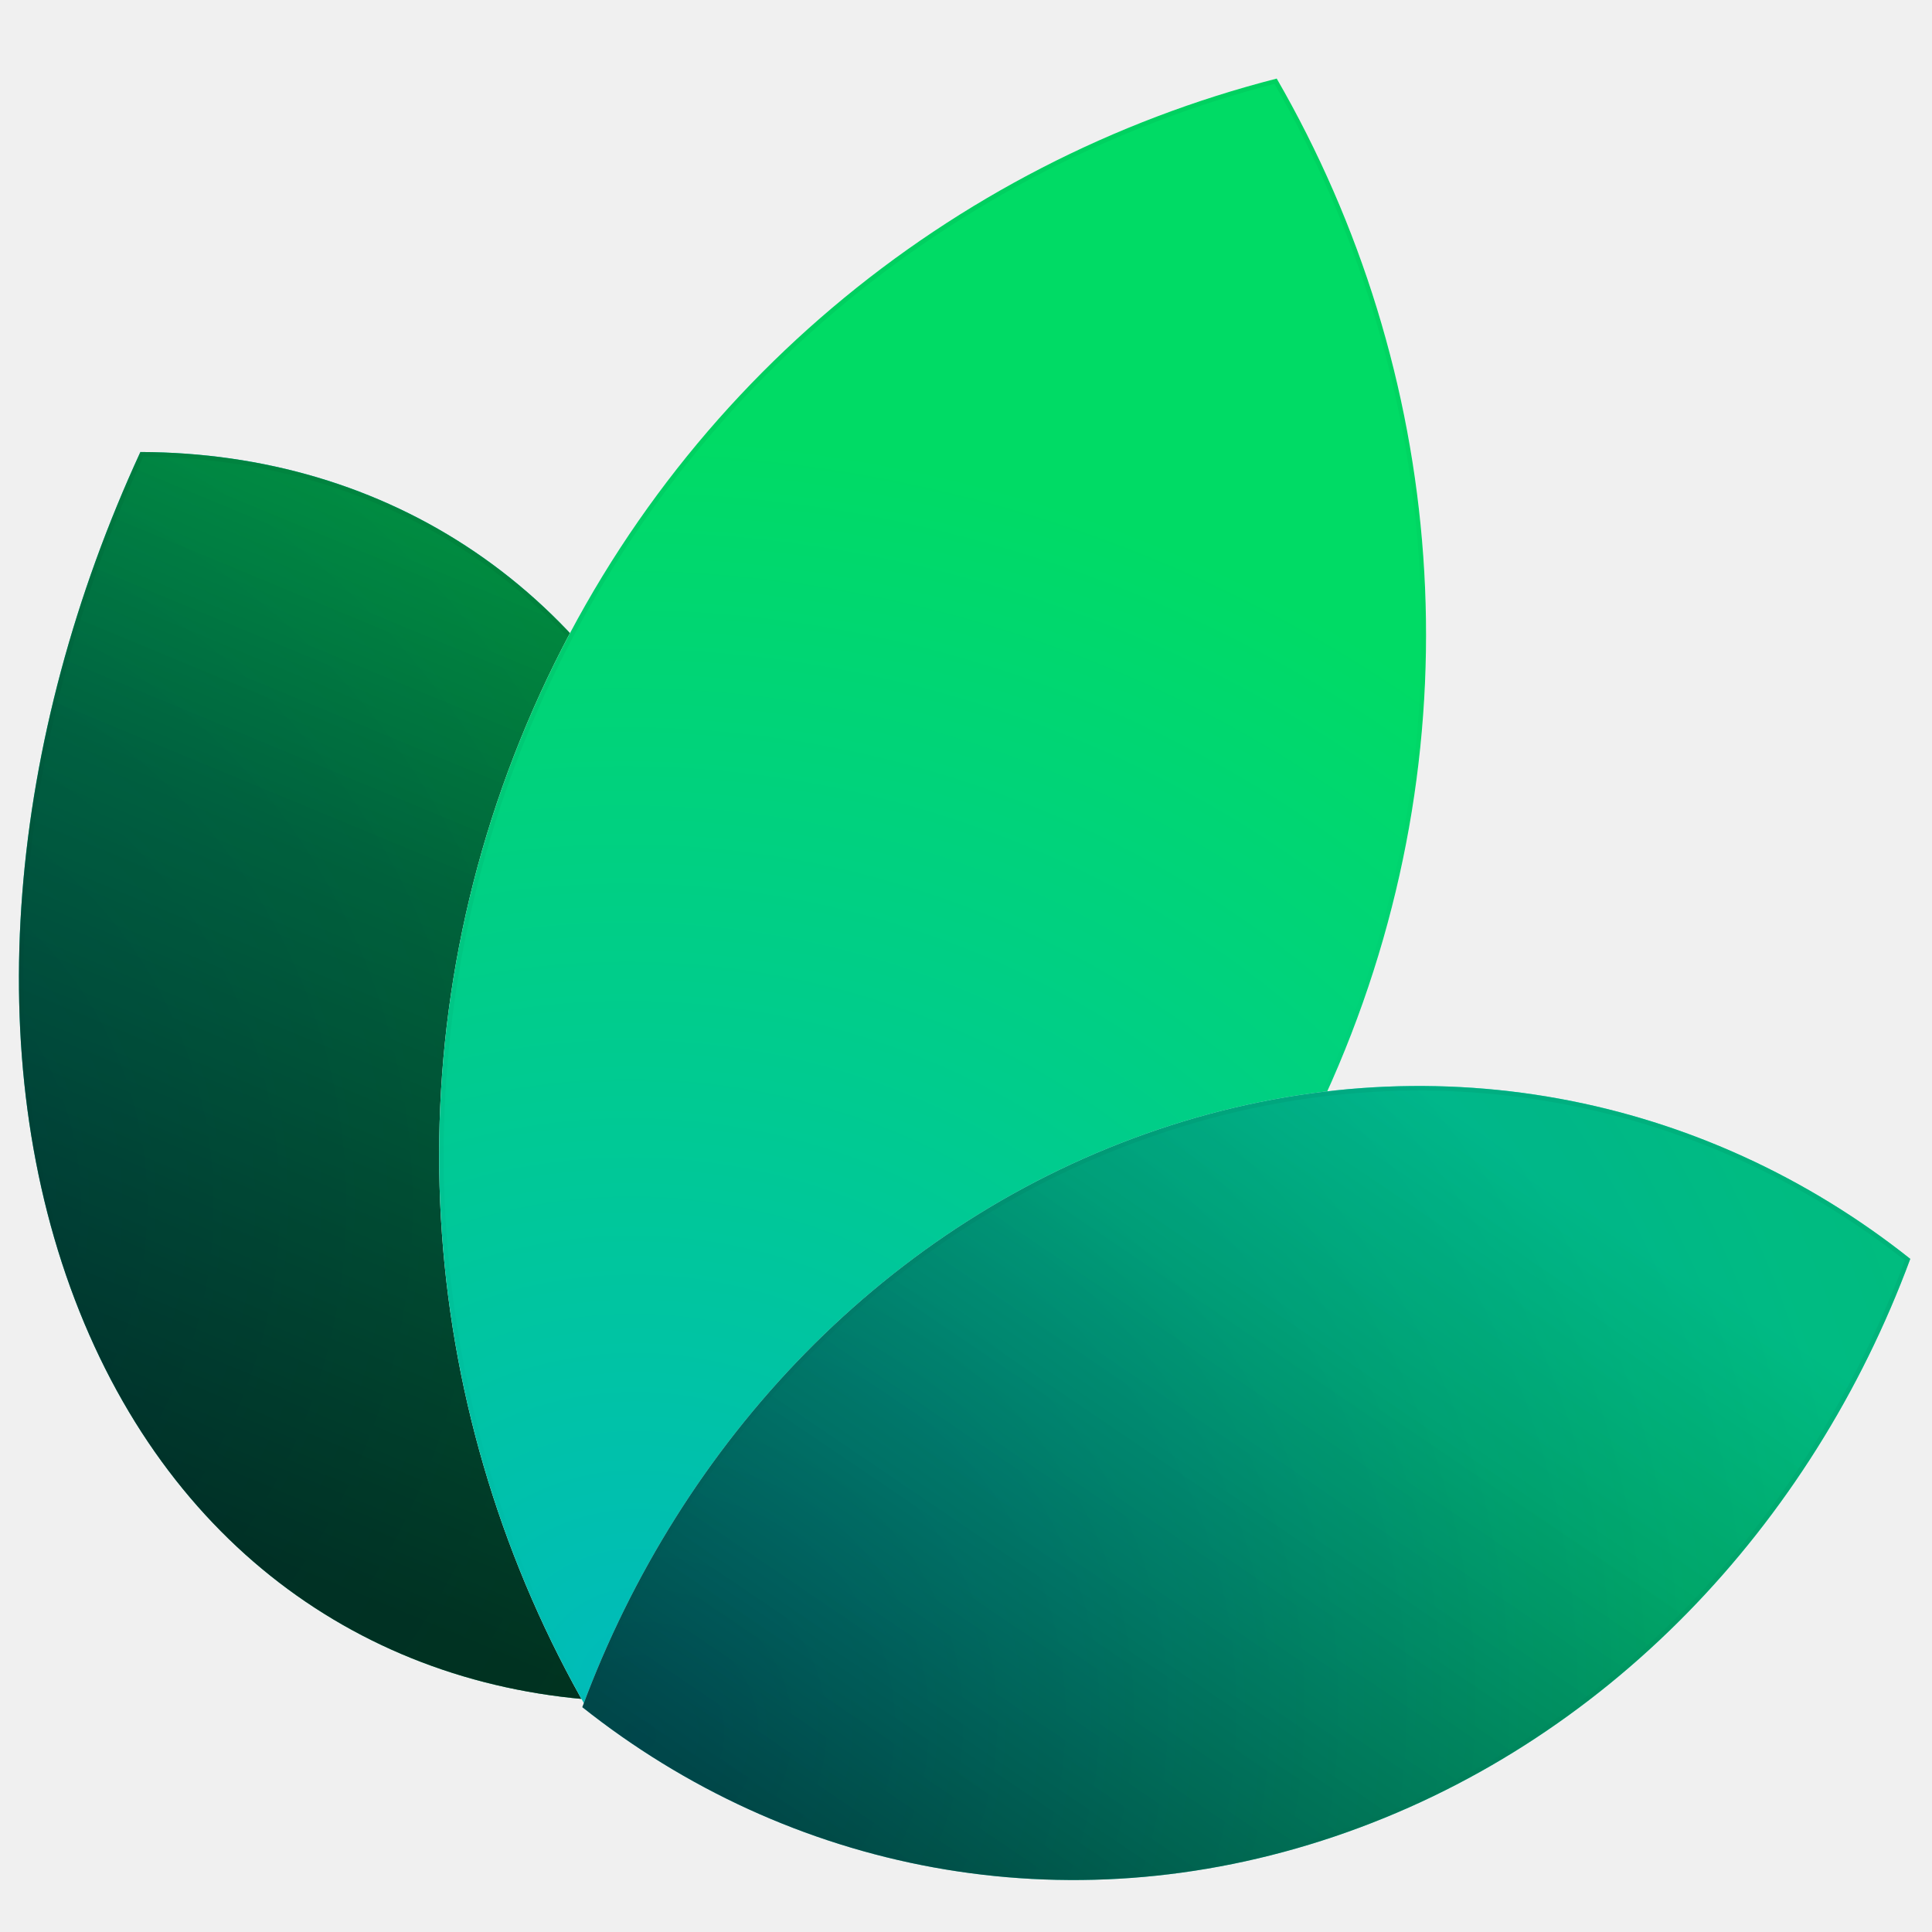
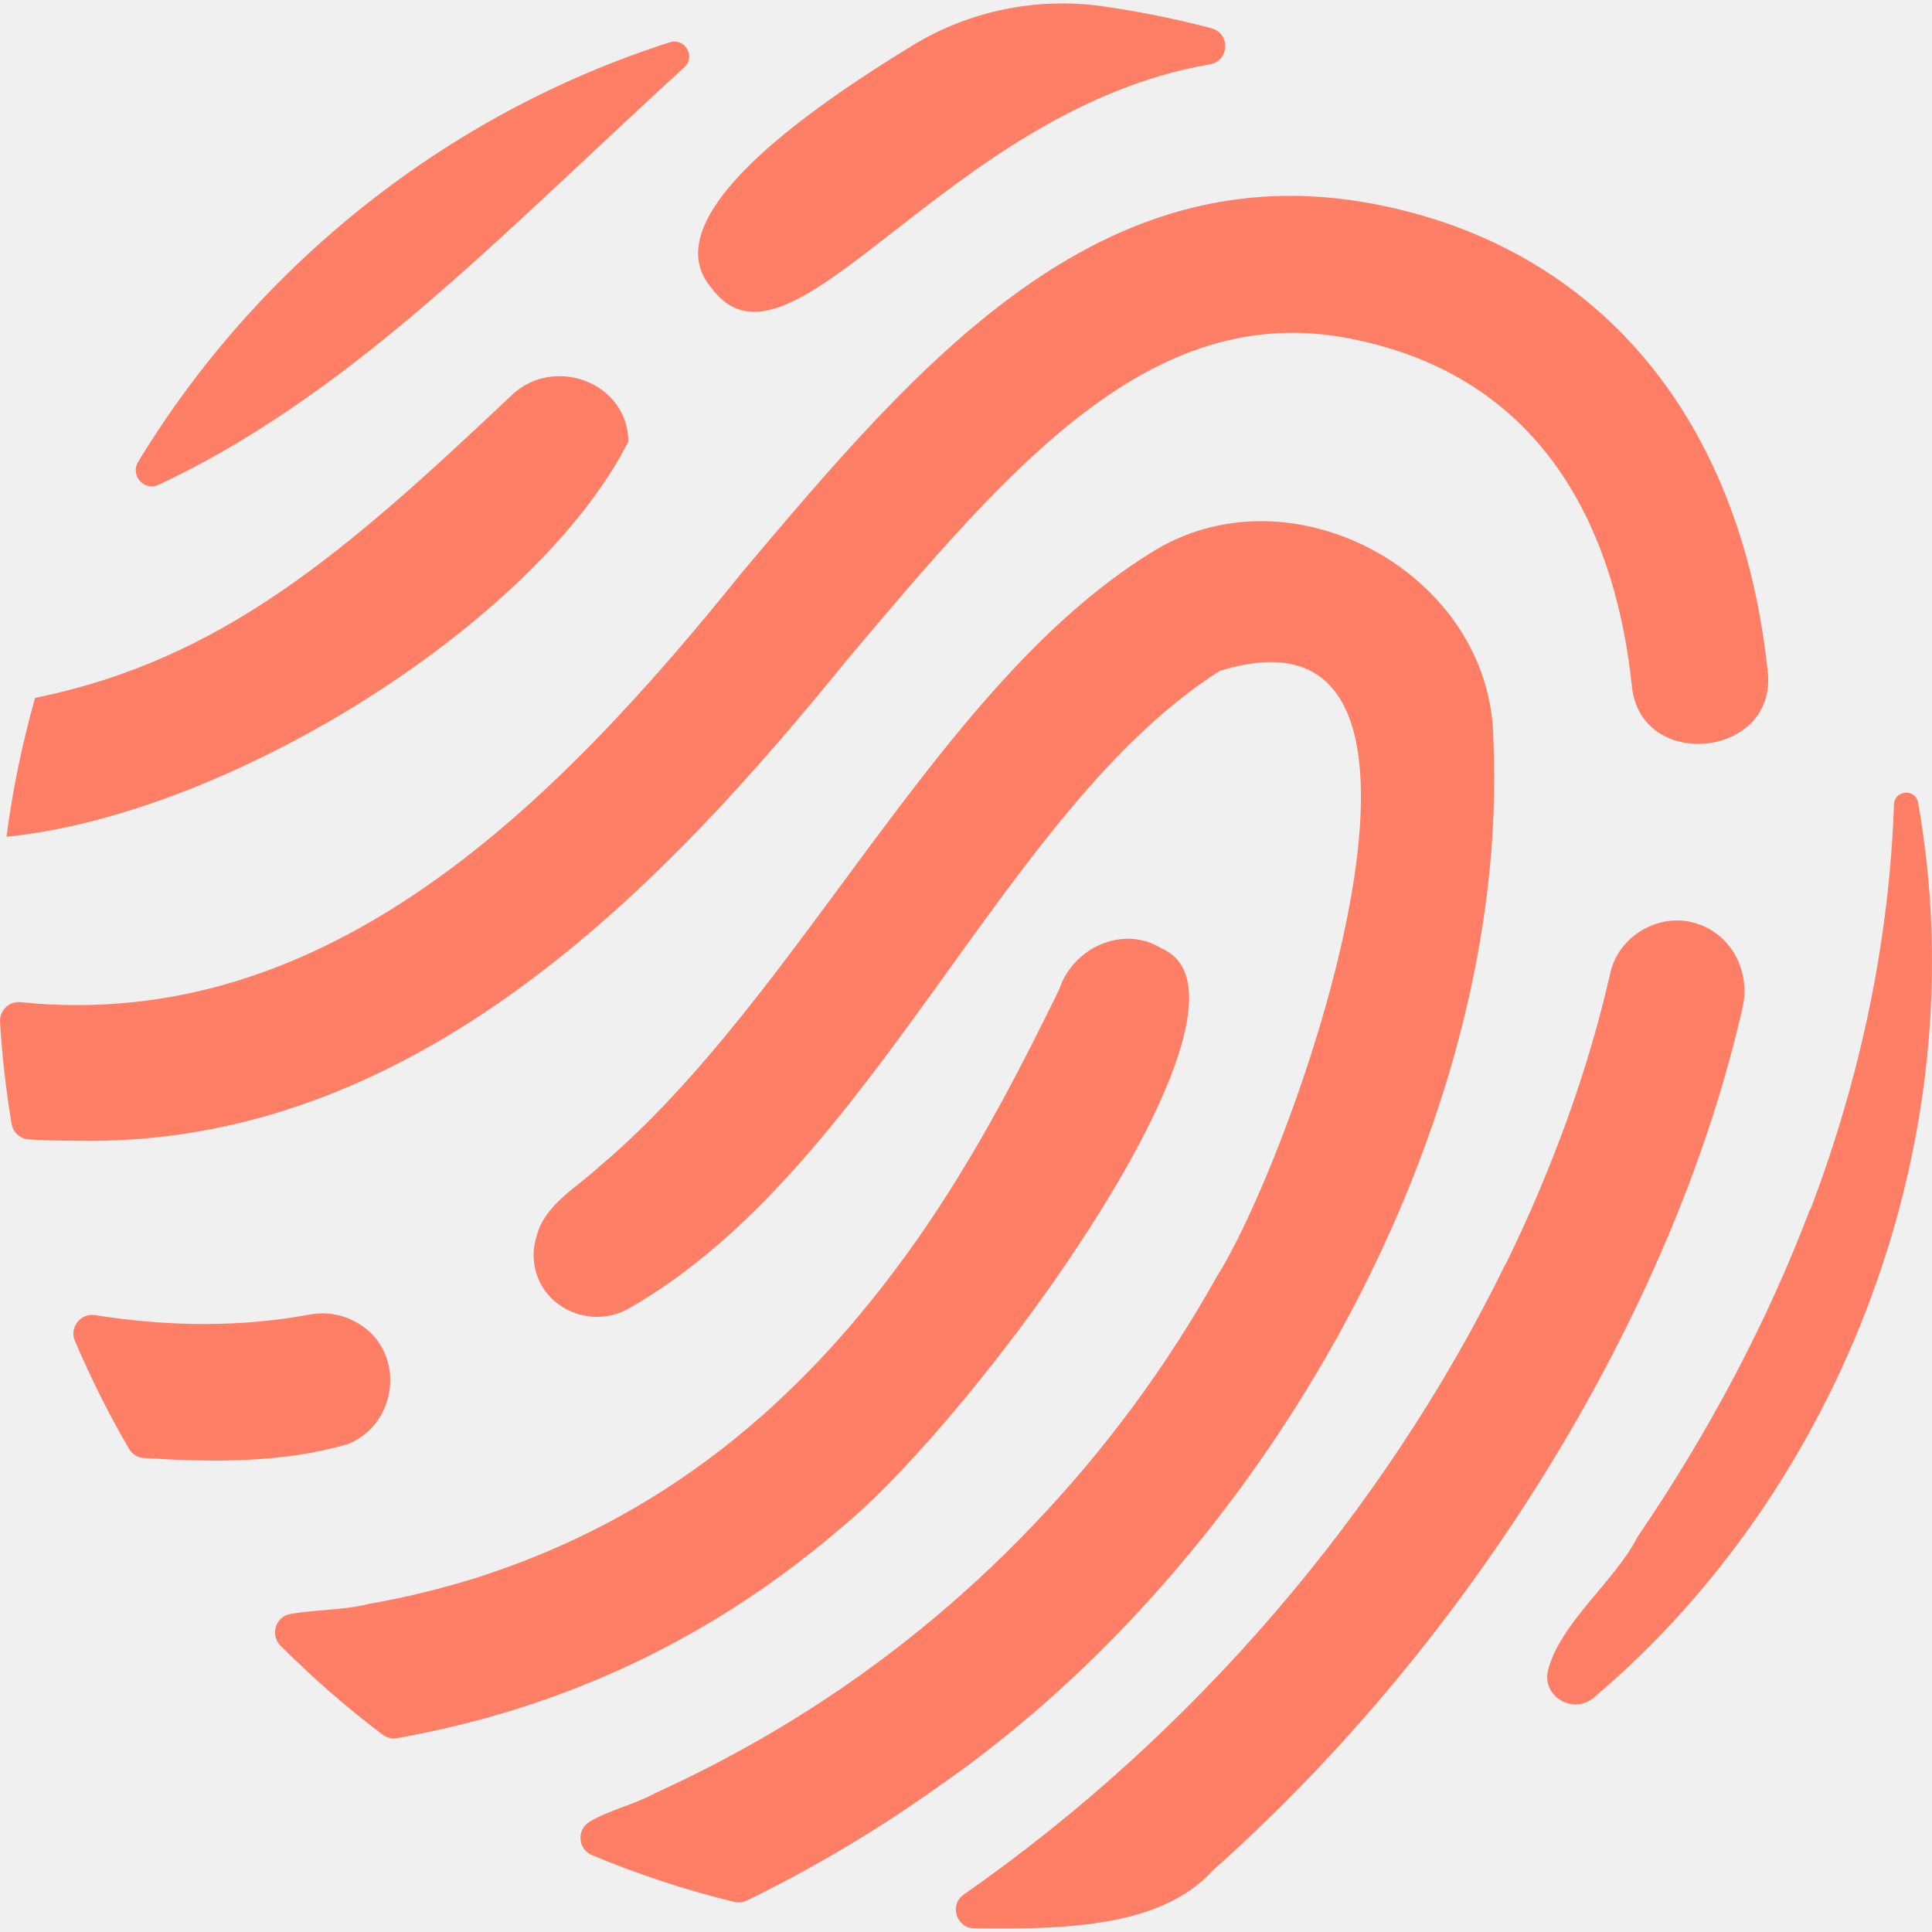
- <svg xmlns="http://www.w3.org/2000/svg" width="24" height="24" viewBox="0 0 24 24" fill="none">
-   <path d="M7.953 21.139C4.896 21.13 2.255 19.458 0.987 16.29C-0.28 13.121 0.109 9.163 1.744 5.615C4.801 5.624 7.442 7.296 8.71 10.465C9.977 13.633 9.588 17.591 7.953 21.139Z" fill="white" />
-   <path d="M7.953 21.139C4.896 21.13 2.255 19.458 0.987 16.29C-0.28 13.121 0.109 9.163 1.744 5.615C4.801 5.624 7.442 7.296 8.71 10.465C9.977 13.633 9.588 17.591 7.953 21.139Z" fill="url(#paint0_radial_101_2703)" />
-   <path d="M7.953 21.139C4.896 21.13 2.255 19.458 0.987 16.29C-0.28 13.121 0.109 9.163 1.744 5.615C4.801 5.624 7.442 7.296 8.71 10.465C9.977 13.633 9.588 17.591 7.953 21.139Z" fill="black" fill-opacity="0.5" style="mix-blend-mode:hard-light" />
-   <path d="M7.953 21.139C4.896 21.13 2.255 19.458 0.987 16.29C-0.28 13.121 0.109 9.163 1.744 5.615C4.801 5.624 7.442 7.296 8.71 10.465C9.977 13.633 9.588 17.591 7.953 21.139Z" fill="url(#paint1_linear_101_2703)" fill-opacity="0.5" style="mix-blend-mode:hard-light" />
-   <path d="M8.684 10.476C9.945 13.63 9.561 17.572 7.935 21.111C4.897 21.096 2.274 19.431 1.013 16.279C-0.248 13.124 0.136 9.182 1.762 5.643C4.8 5.659 7.423 7.324 8.684 10.476Z" stroke="url(#paint2_linear_101_2703)" stroke-opacity="0.05" stroke-width="0.056" />
-   <path d="M7.31 21.257C11.354 20.221 14.884 17.375 16.628 13.236C18.373 9.097 17.945 4.587 15.86 0.976C11.816 2.012 8.287 4.858 6.542 8.998C4.797 13.137 5.225 17.646 7.31 21.257Z" fill="white" />
-   <path d="M7.31 21.257C11.354 20.221 14.884 17.375 16.628 13.236C18.373 9.097 17.945 4.587 15.86 0.976C11.816 2.012 8.287 4.858 6.542 8.998C4.797 13.137 5.225 17.646 7.31 21.257Z" fill="url(#paint3_radial_101_2703)" />
-   <path d="M16.603 13.225C14.864 17.349 11.351 20.187 7.324 21.225C5.253 17.624 4.829 13.132 6.568 9.009C8.306 4.885 11.819 2.047 15.846 1.009C17.918 4.61 18.341 9.101 16.603 13.225Z" stroke="url(#paint4_linear_101_2703)" stroke-opacity="0.05" stroke-width="0.056" />
-   <path d="M7.234 21.207C9.789 23.237 13.21 23.951 16.577 22.814C19.944 21.677 22.506 18.945 23.73 15.638C21.175 13.608 17.754 12.894 14.387 14.031C11.02 15.168 8.458 17.901 7.234 21.207Z" fill="white" />
-   <path d="M7.234 21.207C9.789 23.237 13.21 23.951 16.577 22.814C19.944 21.677 22.506 18.945 23.73 15.638C21.175 13.608 17.754 12.894 14.387 14.031C11.02 15.168 8.458 17.901 7.234 21.207Z" fill="url(#paint5_radial_101_2703)" />
-   <path d="M7.234 21.207C9.789 23.237 13.21 23.951 16.577 22.814C19.944 21.677 22.506 18.945 23.73 15.638C21.175 13.608 17.754 12.894 14.387 14.031C11.02 15.168 8.458 17.901 7.234 21.207Z" fill="black" fill-opacity="0.2" style="mix-blend-mode:hard-light" />
-   <path d="M7.234 21.207C9.789 23.237 13.21 23.951 16.577 22.814C19.944 21.677 22.506 18.945 23.73 15.638C21.175 13.608 17.754 12.894 14.387 14.031C11.02 15.168 8.458 17.901 7.234 21.207Z" fill="url(#paint6_linear_101_2703)" fill-opacity="0.5" style="mix-blend-mode:hard-light" />
-   <path d="M16.568 22.787C13.218 23.918 9.814 23.212 7.267 21.198C8.492 17.907 11.044 15.189 14.396 14.058C17.747 12.927 21.15 13.633 23.697 15.648C22.472 18.938 19.92 21.656 16.568 22.787Z" stroke="url(#paint7_linear_101_2703)" stroke-opacity="0.05" stroke-width="0.056" />
-   <defs>
-     <radialGradient id="paint0_radial_101_2703" cx="0" cy="0" r="1" gradientUnits="userSpaceOnUse" gradientTransform="translate(-3.00503 15.023) rotate(-10.029) scale(17.9572 17.784)">
-       <stop stop-color="#00B0BB" />
-       <stop offset="1" stop-color="#00DB65" />
-     </radialGradient>
-     <linearGradient id="paint1_linear_101_2703" x1="7.39" y1="4.813" x2="1.63" y2="18.689" gradientUnits="userSpaceOnUse">
-       <stop stop-color="#18E299" />
-       <stop offset="1" />
-     </linearGradient>
-     <linearGradient id="paint2_linear_101_2703" x1="7.948" y1="8.016" x2="1.761" y2="18.746" gradientUnits="userSpaceOnUse">
-       <stop />
-       <stop offset="1" stop-opacity="0" />
-     </linearGradient>
-     <radialGradient id="paint3_radial_101_2703" cx="0" cy="0" r="1" gradientUnits="userSpaceOnUse" gradientTransform="translate(8.11404 20.8822) rotate(-75.7542) scale(21.6246 23.7772)">
-       <stop stop-color="#00BBBB" />
-       <stop offset="0.713" stop-color="#00DB65" />
-     </radialGradient>
-     <linearGradient id="paint4_linear_101_2703" x1="7.602" y1="5.871" x2="15.556" y2="16.372" gradientUnits="userSpaceOnUse">
-       <stop />
-       <stop offset="1" stop-opacity="0" />
-     </linearGradient>
-     <radialGradient id="paint5_radial_101_2703" cx="0" cy="0" r="1" gradientUnits="userSpaceOnUse" gradientTransform="translate(7.84537 21.5181) rotate(-20.3525) scale(18.5603 17.32)">
-       <stop stop-color="#00B0BB" />
-       <stop offset="1" stop-color="#00DB65" />
-     </radialGradient>
-     <linearGradient id="paint6_linear_101_2703" x1="16.808" y1="13.007" x2="10.041" y2="22.994" gradientUnits="userSpaceOnUse">
-       <stop stop-color="#00B1BC" />
-       <stop offset="1" />
-     </linearGradient>
-     <linearGradient id="paint7_linear_101_2703" x1="16.808" y1="13.007" x2="14.169" y2="23.841" gradientUnits="userSpaceOnUse">
-       <stop />
-       <stop offset="1" stop-opacity="0" />
-     </linearGradient>
+ <svg xmlns="http://www.w3.org/2000/svg" id="Camada_1" data-name="Camada 1" viewBox="0 0 1000 1000" version="1.1" width="1000" height="1000">
+   <defs id="defs1">
+     <style id="style1">
+       .cls-1 {
+         fill: #ff7f66;
+         stroke-width: 0px;
+       }
+     </style>
  </defs>
+   <g id="g9" transform="matrix(0.5603806,0,0,0.5603806,-217.2976,-217.2978)">
+     <path class="cls-1" d="m 968.17,795.62 c -0.32,-55.11 -70.48,-81 -109.66,-41.06 -153.44,145.05 -266.4,242.79 -438.34,277.8 -11.85,41.96 -20.76,84.82 -26.42,128.29 207.13,-20.84 489.5,-198.02 574.42,-365.03 z" id="path1" />
+     <path class="cls-1" d="m 933.29,530.31 c 28.41,-26.65 57.2,-53.67 86.47,-80.29 10.92,-9.93 0.64,-27.63 -13.42,-23.14 -204.02,65.12 -380.18,204.81 -491,387.53 -7.59,12.51 5.69,27.37 18.93,21.15 C 686.04,764.35 809.01,646.2 933.29,530.31 Z" id="path2" />
+     <path class="cls-1" d="m 914.25,1949.12 c 91.02,-34.72 175.43,-85.73 249.33,-149.25 126.14,-102.45 407.07,-486.96 297.79,-535.73 -35.93,-22.75 -82.65,-1.27 -95.34,37.7 -31.08,63.05 -73.39,148.89 -133.26,233.88 h -0.05 c -106.85,151.26 -235.8,255.38 -405.34,309.51 -31.74,9.89 -65.86,18.28 -98.92,23.96 -23.13,5.98 -48.87,5.13 -72.6,9.37 -13.65,2.44 -18.8,19.42 -9,29.23 29.46,29.52 60.96,57.01 94.24,82.17 3.86,2.92 8.81,4.1 13.58,3.24 54.74,-9.81 107.63,-24.21 159.57,-44.09 z" id="path3" />
+     <path class="cls-1" d="m 2159.63,1130.3 c -0.06,-0.35 -0.12,-0.7 -0.18,-1.06 -2.22,-13.28 -21.81,-11.96 -22.29,1.5 -4.42,124.98 -30.14,250.04 -77.03,373.82 l -0.49,0.13 c -39.32,103.53 -92.99,205.39 -159.68,303.11 -19.92,39.64 -70.84,78.63 -82.29,122.43 -6.33,24.21 23.05,41.73 42.17,25.58 228.09,-192.67 354.37,-516.19 299.79,-825.51 z" id="path4" />
+     <path class="cls-1" d="m 1044.25,652.91 c 73.27,101.21 216.39,-163.86 460.92,-205.69 18.22,-3.12 19.31,-28.69 1.43,-33.39 -32.62,-8.57 -65.79,-15.3 -99.32,-20.13 -61.35,-8.83 -123.87,3.8 -176.77,36.1 -100.04,61.09 -239.34,159.44 -186.26,223.1 z" id="path5" />
+     <path class="cls-1" d="m 1254.44,2037.96 c 301.08,-208.29 528.95,-609.33 512.67,-967.98 -2.17,-153.28 -188.34,-254.03 -317.44,-170.91 -196.64,122.34 -322.11,407.84 -506.44,564.65 l -0.18,-0.04 c -21.06,20.35 -52.77,36.19 -59.96,67.12 -2.98,9.8 -3.11,19.7 -0.99,29.02 8.57,37.7 52.72,55.67 86.33,36.57 226.72,-128.78 345.41,-461.57 545.99,-588.95 253.35,-78.68 72.57,438.32 -2.11,558.52 h -0.09 c -92.88,166.61 -228.45,309.39 -390.25,409.19 -41.39,25.65 -84.55,48.63 -128.92,68.78 -18.73,10.48 -41.91,15.4 -60.54,26.36 -12.31,7.25 -11.17,25.41 2.01,30.93 42.43,17.78 86.44,32.29 131.33,43.24 3.96,0.97 8.16,0.51 11.83,-1.28 61.72,-30.16 120.73,-65.23 176.75,-105.2 z" id="path6" />
+     <path class="cls-1" d="m 1955.76,1241.12 c -34.04,-11.93 -73.55,10.88 -80.78,46.08 -20.15,88.39 -52.7,178.89 -96.9,269.16 l -0.31,0.04 c -111.62,228.17 -288.54,433.98 -499.74,581.19 -13.73,9.57 -7.02,31.15 9.72,31.33 79.3,0.86 172.12,0.13 220.45,-53.72 237.65,-211.06 425,-514.21 489.07,-796.66 7.75,-33.45 -10.48,-67.48 -41.51,-77.42 z" id="path7" />
+     <path class="cls-1" d="m 709.57,1721.46 c 47.54,-20.02 52.19,-86.58 8.6,-111.59 -13.16,-7.88 -28.79,-10.75 -43.97,-7.97 -62.49,11.52 -127.97,11.76 -198.5,0.6 -13.41,-2.12 -24.07,11.2 -18.77,23.69 14.57,34.32 31.29,67.68 50.03,99.82 2.9,4.98 8.13,8.17 13.88,8.52 63.17,3.85 128.48,4.78 188.73,-13.07 z" id="path8" />
+     <path class="cls-1" d="m 456.39,1441.42 c 315.3,7.2 544.72,-235.76 713.99,-444.43 150.37,-178.26 280.27,-332.21 463.55,-296.65 191.43,36.94 247.58,194.34 260.97,319.81 6.8,81.38 135.94,67.91 125.51,-13.39 -24.94,-233.83 -157.08,-390.69 -362.57,-430.41 -256.04,-49.43 -422.75,148.17 -584.05,339.33 -170.68,212.1 -381.46,427.15 -666.99,397.75 -10.64,-1.1 -19.64,7.62 -19,18.3 1.9,31.62 5.49,63.06 10.67,94.13 1.31,7.88 7.98,13.88 15.96,14.34 14.14,0.82 28.12,1.23 41.95,1.23 z" id="path9" />
+   </g>
</svg>
